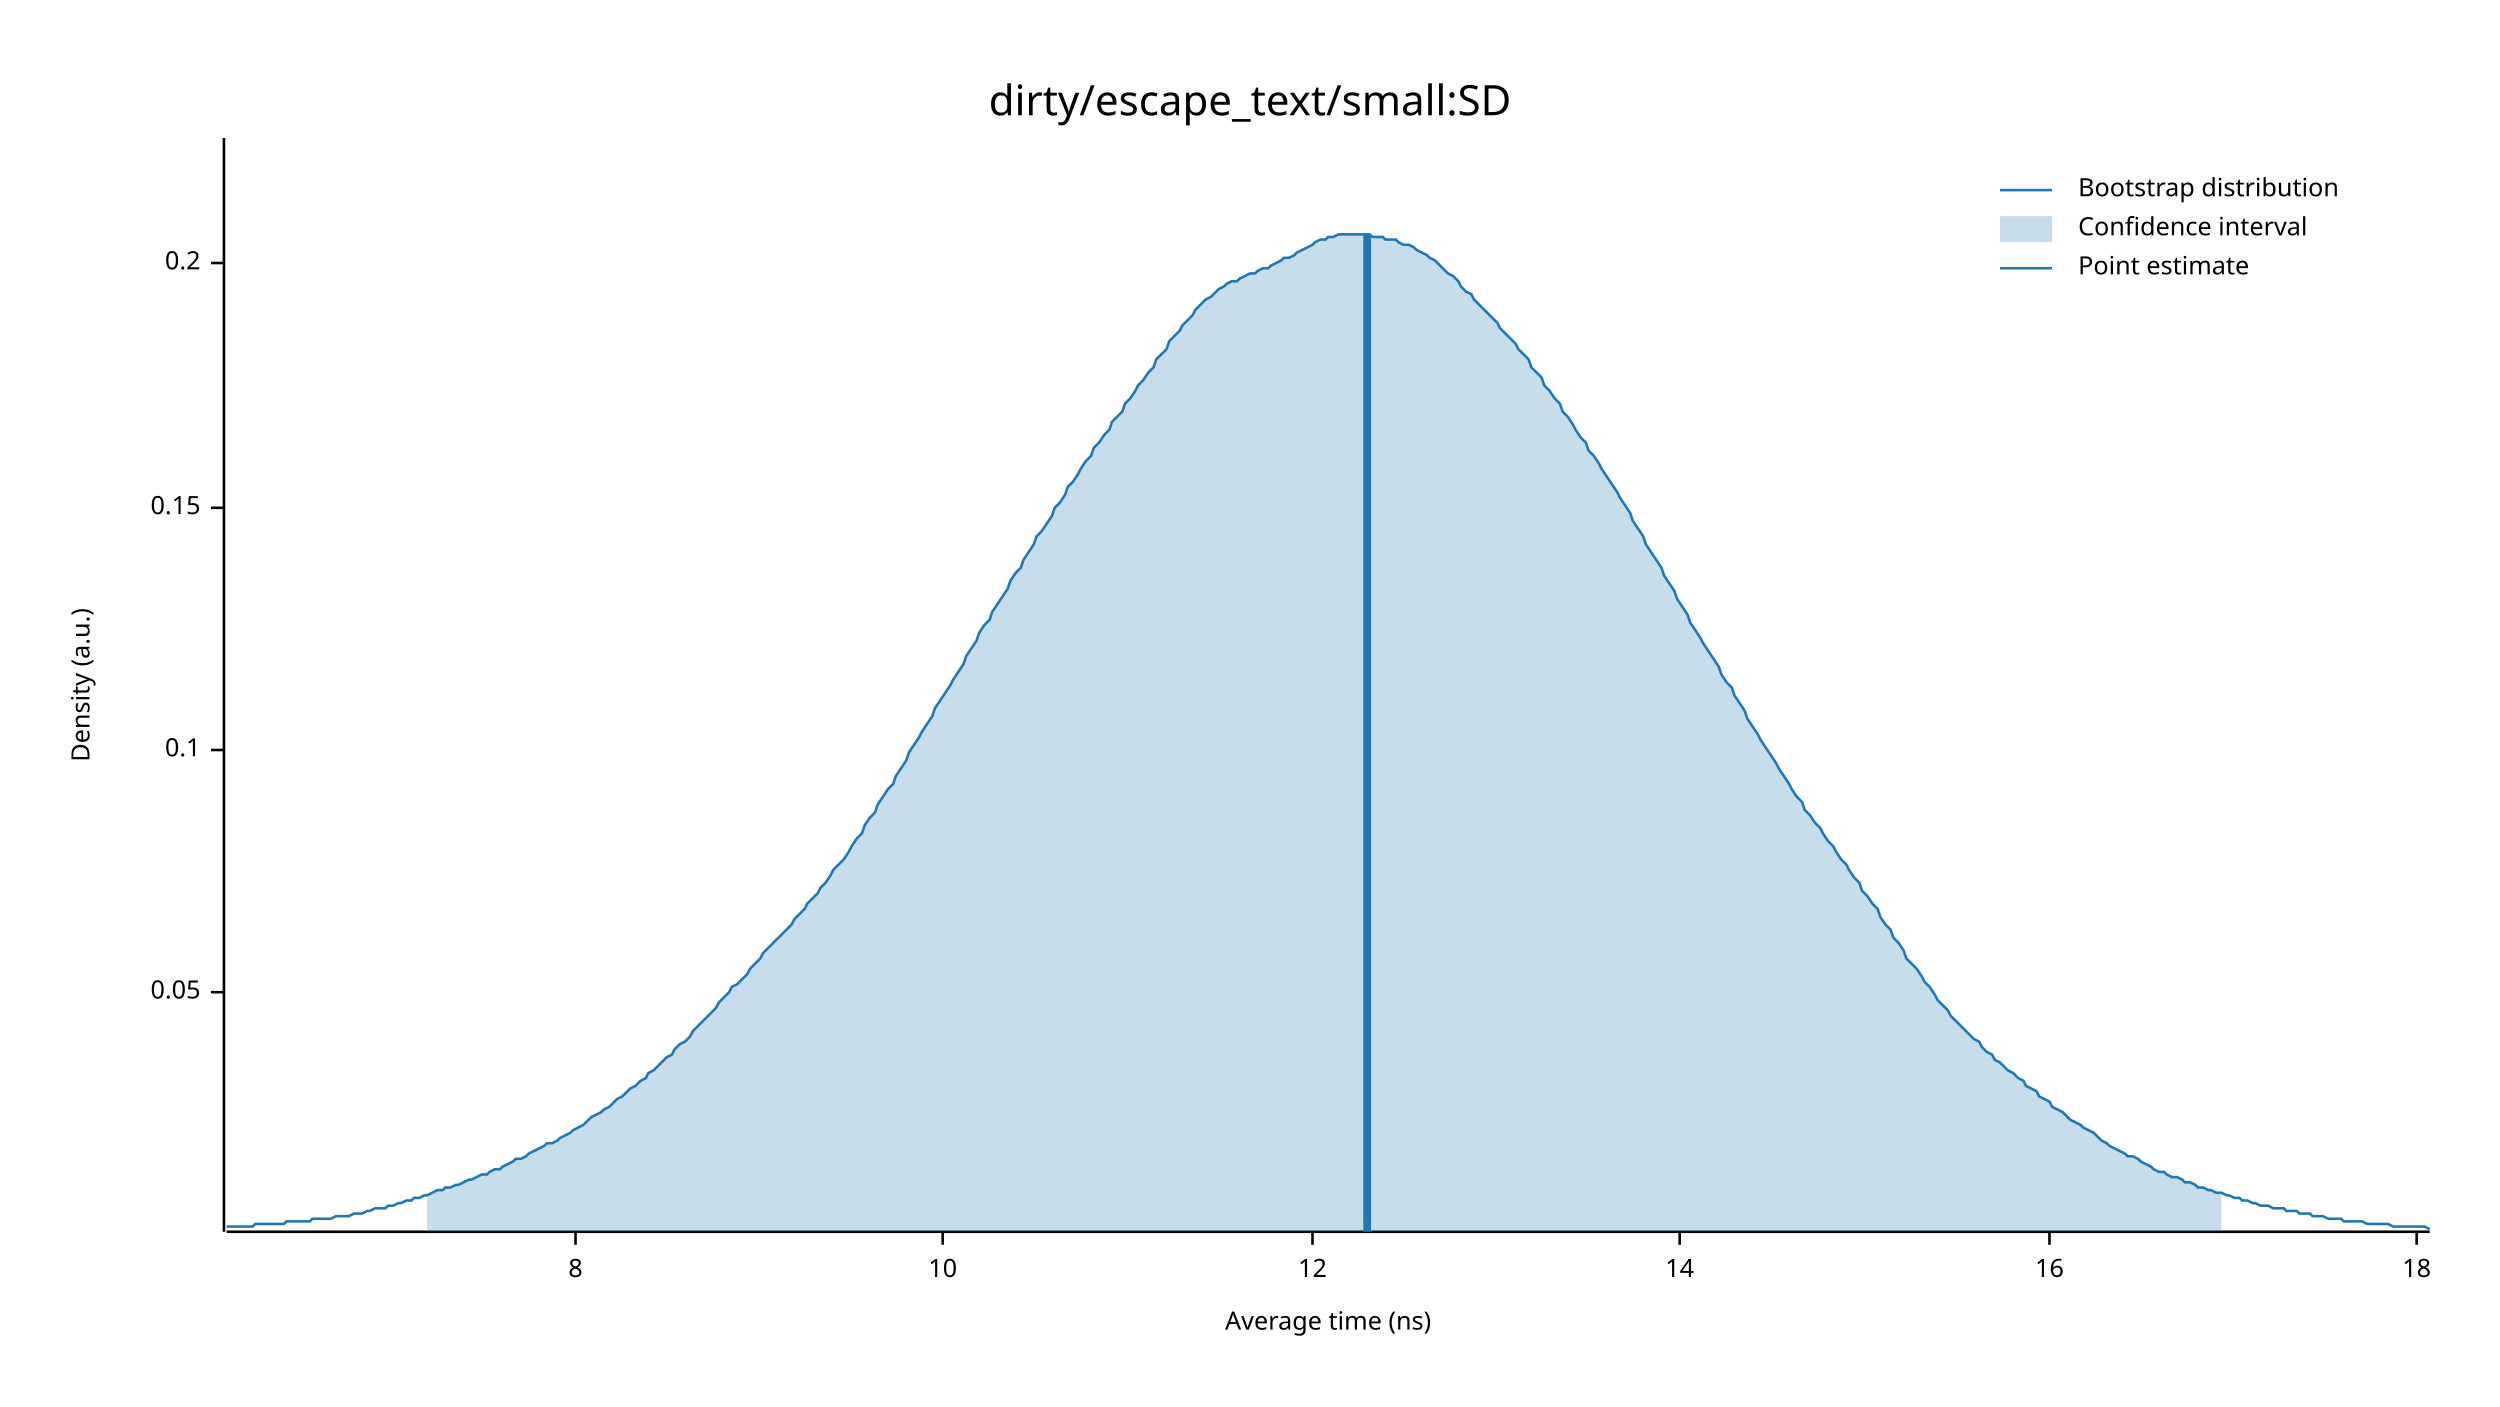
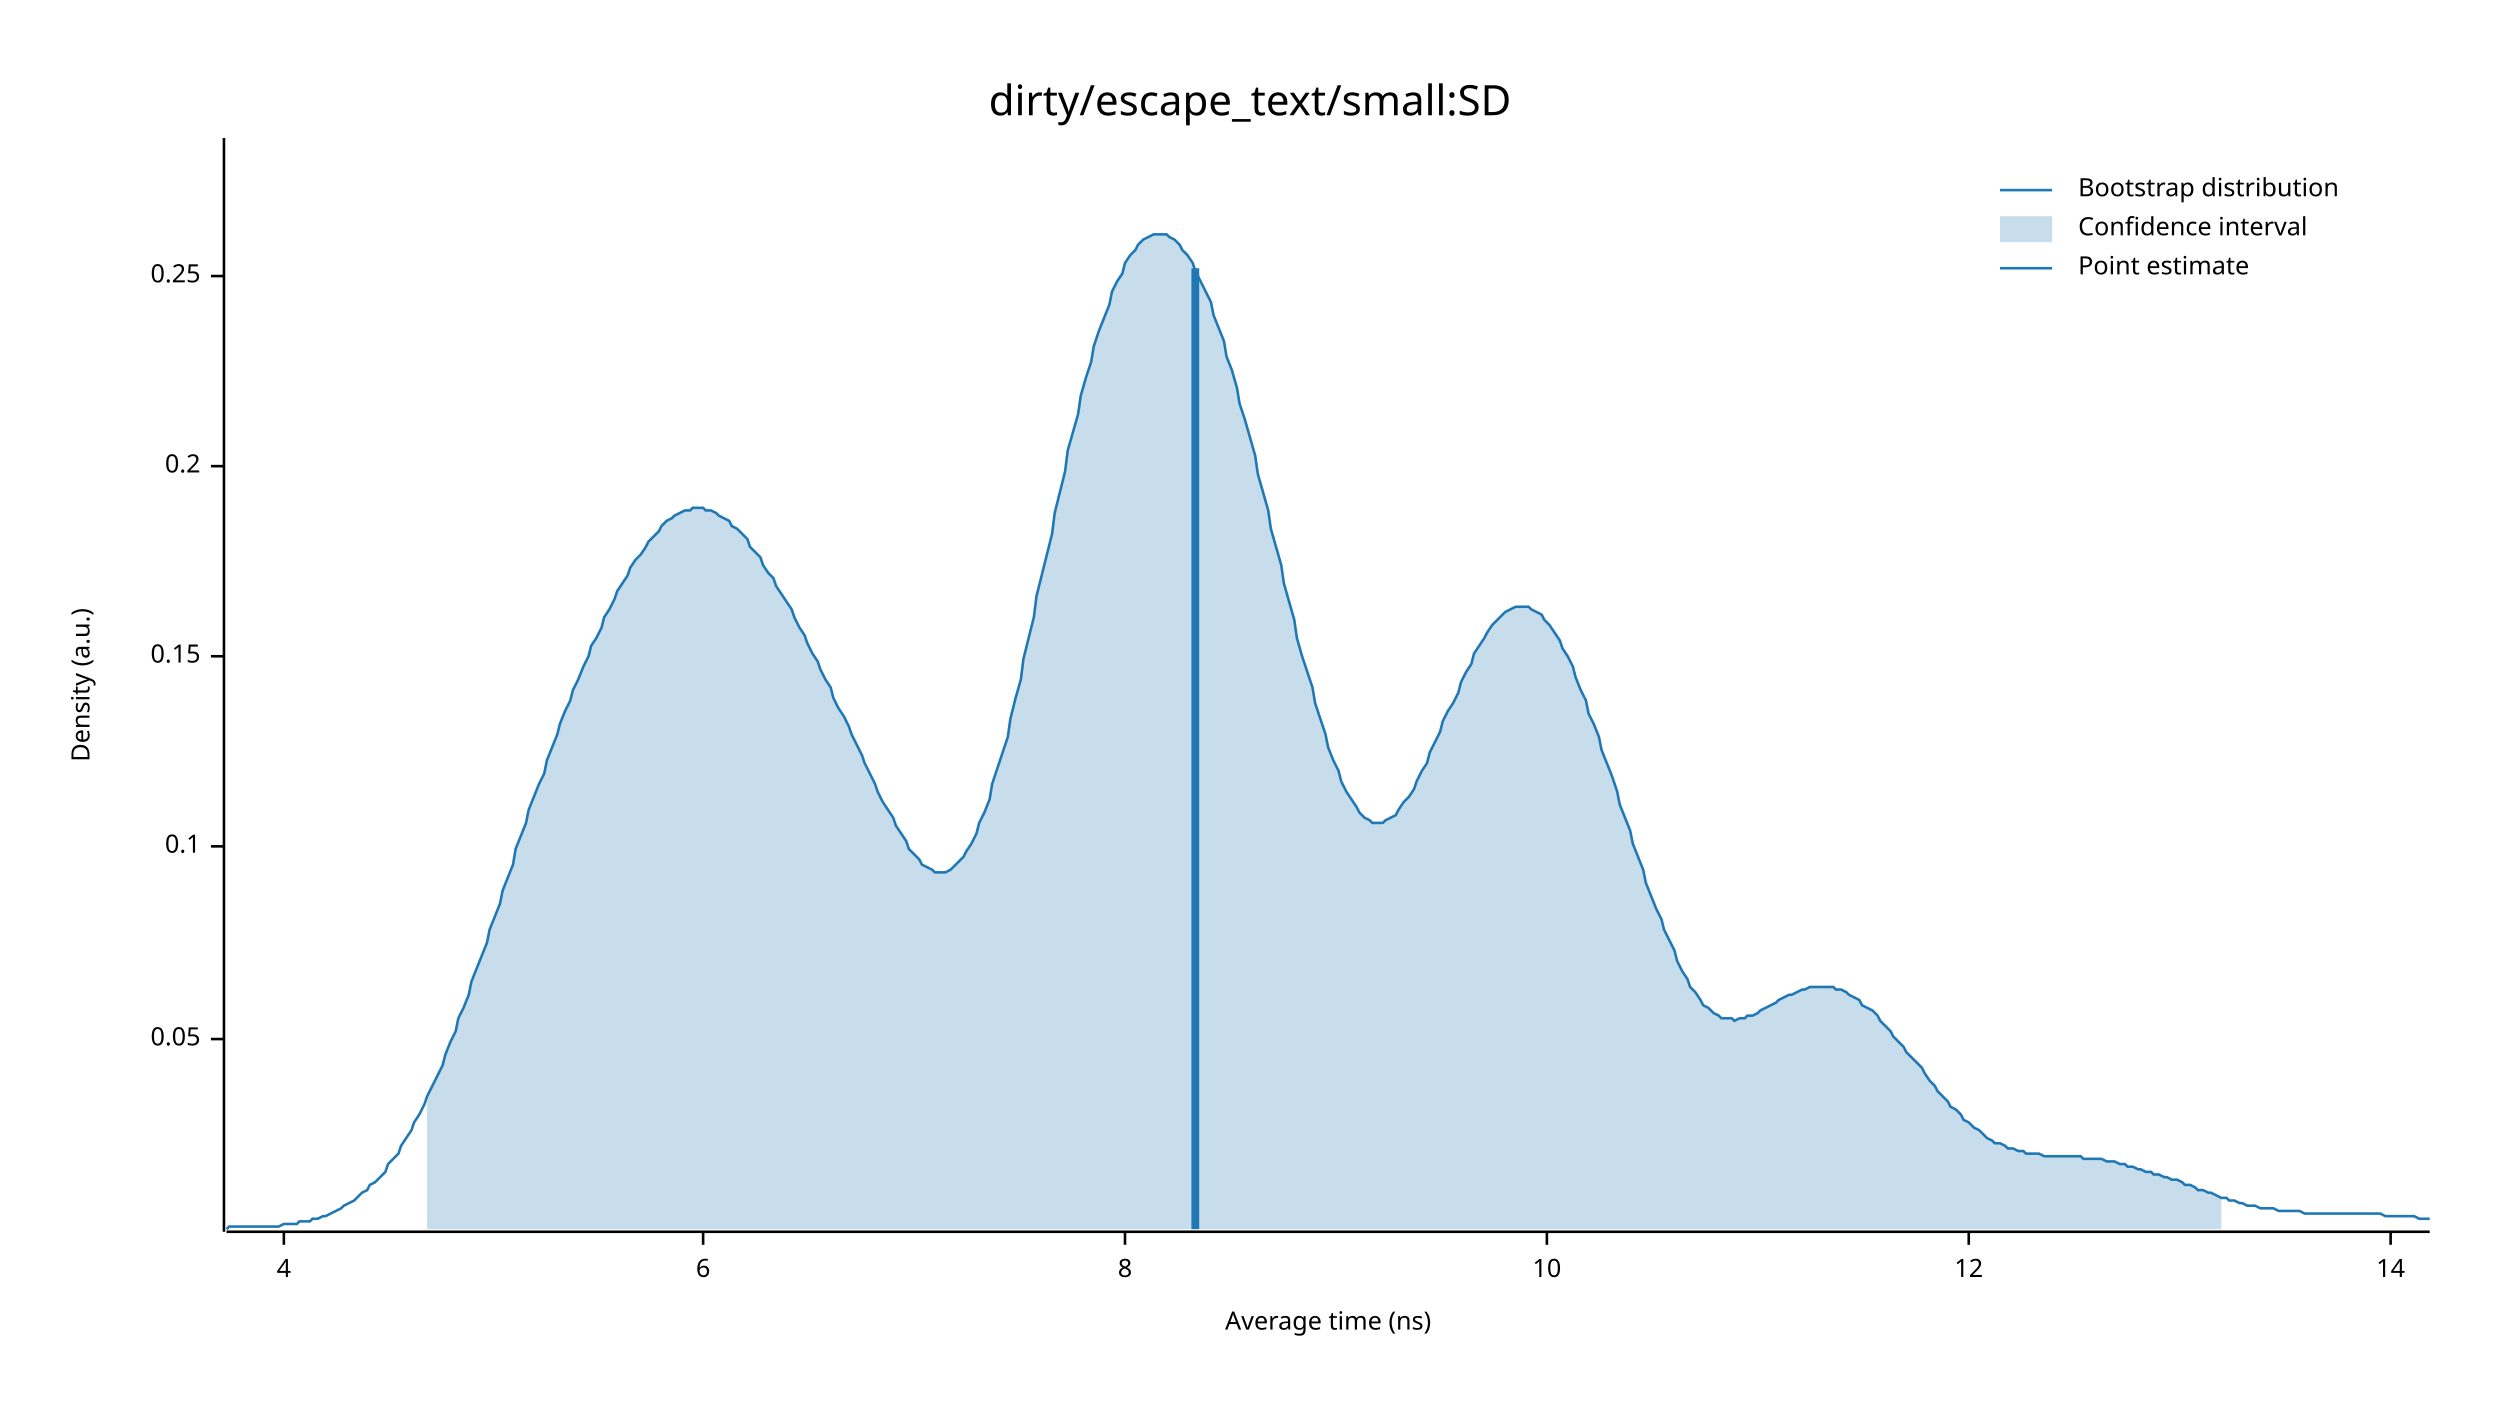
<svg xmlns="http://www.w3.org/2000/svg" width="960" height="540" viewBox="0 0 960 540">
  <text x="480" y="32" dy="0.76em" text-anchor="middle" font-family="sans-serif" font-size="16.129" opacity="1" fill="#000000">
dirty/escape_text/small:SD
</text>
  <text x="27" y="263" dy="0.76em" text-anchor="middle" font-family="sans-serif" font-size="9.677" opacity="1" fill="#000000" transform="rotate(270, 27, 263)">
Density (a.u.)
</text>
  <text x="510" y="513" dy="-0.5ex" text-anchor="middle" font-family="sans-serif" font-size="9.677" opacity="1" fill="#000000">
Average time (ns)
</text>
  <polyline fill="none" opacity="1" stroke="#000000" stroke-width="1" points="86,53 86,473 " />
-   <text x="77" y="381" dy="0.5ex" text-anchor="end" font-family="sans-serif" font-size="9.677" opacity="1" fill="#000000">
+   <text x="77" y="399" dy="0.5ex" text-anchor="end" font-family="sans-serif" font-size="9.677" opacity="1" fill="#000000">
0.05
</text>
-   <polyline fill="none" opacity="1" stroke="#000000" stroke-width="1" points="81,381 86,381 " />
-   <text x="77" y="288" dy="0.5ex" text-anchor="end" font-family="sans-serif" font-size="9.677" opacity="1" fill="#000000">
+   <polyline fill="none" opacity="1" stroke="#000000" stroke-width="1" points="81,399 86,399 " />
+   <text x="77" y="325" dy="0.5ex" text-anchor="end" font-family="sans-serif" font-size="9.677" opacity="1" fill="#000000">
0.1
</text>
-   <polyline fill="none" opacity="1" stroke="#000000" stroke-width="1" points="81,288 86,288 " />
-   <text x="77" y="195" dy="0.5ex" text-anchor="end" font-family="sans-serif" font-size="9.677" opacity="1" fill="#000000">
+   <polyline fill="none" opacity="1" stroke="#000000" stroke-width="1" points="81,325 86,325 " />
+   <text x="77" y="252" dy="0.5ex" text-anchor="end" font-family="sans-serif" font-size="9.677" opacity="1" fill="#000000">
0.15
</text>
-   <polyline fill="none" opacity="1" stroke="#000000" stroke-width="1" points="81,195 86,195 " />
-   <text x="77" y="101" dy="0.5ex" text-anchor="end" font-family="sans-serif" font-size="9.677" opacity="1" fill="#000000">
+   <polyline fill="none" opacity="1" stroke="#000000" stroke-width="1" points="81,252 86,252 " />
+   <text x="77" y="179" dy="0.5ex" text-anchor="end" font-family="sans-serif" font-size="9.677" opacity="1" fill="#000000">
0.2
</text>
-   <polyline fill="none" opacity="1" stroke="#000000" stroke-width="1" points="81,101 86,101 " />
+   <polyline fill="none" opacity="1" stroke="#000000" stroke-width="1" points="81,179 86,179 " />
+   <text x="77" y="106" dy="0.5ex" text-anchor="end" font-family="sans-serif" font-size="9.677" opacity="1" fill="#000000">
+ 0.25
+ </text>
+   <polyline fill="none" opacity="1" stroke="#000000" stroke-width="1" points="81,106 86,106 " />
  <polyline fill="none" opacity="1" stroke="#000000" stroke-width="1" points="87,473 933,473 " />
-   <text x="221" y="483" dy="0.76em" text-anchor="middle" font-family="sans-serif" font-size="9.677" opacity="1" fill="#000000">
+   <text x="109" y="483" dy="0.76em" text-anchor="middle" font-family="sans-serif" font-size="9.677" opacity="1" fill="#000000">
+ 4
+ </text>
+   <polyline fill="none" opacity="1" stroke="#000000" stroke-width="1" points="109,473 109,478 " />
+   <text x="270" y="483" dy="0.76em" text-anchor="middle" font-family="sans-serif" font-size="9.677" opacity="1" fill="#000000">
+ 6
+ </text>
+   <polyline fill="none" opacity="1" stroke="#000000" stroke-width="1" points="270,473 270,478 " />
+   <text x="432" y="483" dy="0.76em" text-anchor="middle" font-family="sans-serif" font-size="9.677" opacity="1" fill="#000000">
8
</text>
-   <polyline fill="none" opacity="1" stroke="#000000" stroke-width="1" points="221,473 221,478 " />
-   <text x="362" y="483" dy="0.76em" text-anchor="middle" font-family="sans-serif" font-size="9.677" opacity="1" fill="#000000">
+   <polyline fill="none" opacity="1" stroke="#000000" stroke-width="1" points="432,473 432,478 " />
+   <text x="594" y="483" dy="0.76em" text-anchor="middle" font-family="sans-serif" font-size="9.677" opacity="1" fill="#000000">
10
</text>
-   <polyline fill="none" opacity="1" stroke="#000000" stroke-width="1" points="362,473 362,478 " />
-   <text x="504" y="483" dy="0.76em" text-anchor="middle" font-family="sans-serif" font-size="9.677" opacity="1" fill="#000000">
+   <polyline fill="none" opacity="1" stroke="#000000" stroke-width="1" points="594,473 594,478 " />
+   <text x="756" y="483" dy="0.76em" text-anchor="middle" font-family="sans-serif" font-size="9.677" opacity="1" fill="#000000">
12
</text>
-   <polyline fill="none" opacity="1" stroke="#000000" stroke-width="1" points="504,473 504,478 " />
-   <text x="645" y="483" dy="0.76em" text-anchor="middle" font-family="sans-serif" font-size="9.677" opacity="1" fill="#000000">
+   <polyline fill="none" opacity="1" stroke="#000000" stroke-width="1" points="756,473 756,478 " />
+   <text x="918" y="483" dy="0.76em" text-anchor="middle" font-family="sans-serif" font-size="9.677" opacity="1" fill="#000000">
14
</text>
-   <polyline fill="none" opacity="1" stroke="#000000" stroke-width="1" points="645,473 645,478 " />
-   <text x="787" y="483" dy="0.76em" text-anchor="middle" font-family="sans-serif" font-size="9.677" opacity="1" fill="#000000">
- 16
- </text>
-   <polyline fill="none" opacity="1" stroke="#000000" stroke-width="1" points="787,473 787,478 " />
-   <text x="928" y="483" dy="0.76em" text-anchor="middle" font-family="sans-serif" font-size="9.677" opacity="1" fill="#000000">
- 18
- </text>
-   <polyline fill="none" opacity="1" stroke="#000000" stroke-width="1" points="928,473 928,478 " />
-   <polyline fill="none" opacity="1" stroke="#1F78B4" stroke-width="1" points="87,471 88,471 90,471 92,471 93,471 95,471 97,471 98,470 100,470 102,470 103,470 105,470 107,470 109,470 110,469 112,469 114,469 115,469 117,469 119,469 120,468 122,468 124,468 125,468 127,468 129,467 131,467 132,467 134,467 136,466 137,466 139,466 141,465 142,465 144,464 146,464 148,464 149,463 151,463 153,462 154,462 156,461 158,461 159,460 161,460 163,459 164,459 166,458 168,457 170,457 171,456 173,456 175,455 176,455 178,454 180,453 181,453 183,452 185,451 187,451 188,450 190,449 192,449 193,448 195,447 197,446 198,445 200,445 202,444 203,443 205,442 207,441 209,440 210,439 212,439 214,438 215,437 217,436 219,435 220,434 222,433 224,432 226,430 227,429 229,428 231,427 232,426 234,425 236,423 237,422 239,421 241,419 242,418 244,417 246,415 248,414 249,412 251,411 253,409 254,408 256,406 258,405 259,403 261,401 263,400 265,398 266,396 268,394 270,392 271,391 273,389 275,387 276,385 278,383 280,381 281,379 283,378 285,376 287,374 288,372 290,370 292,368 293,366 295,364 297,362 298,361 300,359 302,357 304,355 305,353 307,351 309,349 310,347 312,345 314,343 315,341 317,339 319,336 320,334 322,332 324,330 326,327 327,325 329,322 331,320 332,317 334,314 336,312 337,309 339,306 341,303 343,301 344,298 346,295 348,292 349,289 351,286 353,283 354,281 356,278 358,275 359,272 361,269 363,266 365,263 366,261 368,258 370,255 371,252 373,249 375,246 376,243 378,240 380,238 381,235 383,232 385,229 387,226 388,223 390,220 392,218 393,215 395,212 397,209 398,206 400,204 402,201 404,198 405,195 407,193 409,190 410,187 412,185 414,182 415,180 417,177 419,175 420,172 422,170 424,167 426,165 427,162 429,160 431,158 432,155 434,153 436,150 437,148 439,146 441,143 443,141 444,138 446,136 448,134 449,131 451,129 453,127 454,125 456,123 458,121 459,119 461,117 463,115 465,114 466,113 468,111 470,110 471,109 473,108 475,108 476,107 478,106 480,105 482,105 483,104 485,103 487,103 488,102 490,101 492,100 493,99 495,99 497,98 498,97 500,96 502,95 504,94 505,93 507,92 509,92 510,91 512,91 514,90 515,90 517,90 519,90 521,90 522,90 524,90 526,90 527,91 529,91 531,91 532,92 534,92 536,92 537,93 539,94 541,94 543,95 544,96 546,97 548,98 549,99 551,100 553,102 554,103 556,105 558,106 560,108 561,110 563,112 565,113 566,115 568,117 570,119 571,120 573,122 575,124 576,126 578,128 580,130 582,132 583,134 585,136 587,138 588,141 590,143 592,145 593,148 595,150 597,153 599,155 600,158 602,160 604,163 605,165 607,168 609,170 610,173 612,175 614,178 615,180 617,183 619,186 621,189 622,191 624,194 626,197 627,200 629,203 631,206 632,209 634,212 636,215 638,218 639,221 641,224 643,227 644,230 646,233 648,236 649,239 651,242 653,245 654,247 656,250 658,253 660,256 661,259 663,262 665,264 666,267 668,270 670,273 671,276 673,279 675,282 676,284 678,287 680,290 682,293 683,295 685,298 687,301 688,303 690,306 692,308 693,311 695,313 697,316 699,318 700,320 702,323 704,325 705,327 707,330 709,332 710,334 712,337 714,339 715,342 717,344 719,347 721,349 722,352 724,355 726,357 727,360 729,362 731,365 732,368 734,370 736,372 738,375 739,377 741,379 743,382 744,384 746,386 748,388 749,390 751,392 753,394 754,395 756,397 758,399 760,400 761,402 763,404 765,405 766,407 768,408 770,410 771,411 773,412 775,414 777,415 778,417 780,418 782,419 783,421 785,422 787,423 788,425 790,426 792,427 793,428 795,430 797,431 799,432 800,433 802,434 804,435 805,436 807,438 809,439 810,440 812,441 814,442 816,443 817,444 819,444 821,445 822,446 824,447 826,448 827,449 829,450 831,450 832,451 834,452 836,452 838,453 839,454 841,454 843,455 844,456 846,456 848,457 849,457 851,458 853,458 855,459 856,459 858,460 860,460 861,461 863,461 865,462 866,462 868,463 870,463 871,463 873,464 875,464 877,464 878,465 880,465 882,465 883,466 885,466 887,466 888,467 890,467 892,467 894,468 895,468 897,468 899,468 900,469 902,469 904,469 905,469 907,469 909,470 910,470 912,470 914,470 916,470 917,470 919,471 921,471 922,471 924,471 926,471 927,471 929,471 931,471 933,472 " />
-   <polygon opacity="0.25" fill="#1F78B4" points="164,459 166,458 168,457 170,457 171,456 173,456 175,455 176,455 178,454 180,453 181,453 183,452 185,451 187,451 188,450 190,449 192,449 193,448 195,447 197,446 198,445 200,445 202,444 203,443 205,442 207,441 209,440 210,439 212,439 214,438 215,437 217,436 219,435 220,434 222,433 224,432 226,430 227,429 229,428 231,427 232,426 234,425 236,423 237,422 239,421 241,419 242,418 244,417 246,415 248,414 249,412 251,411 253,409 254,408 256,406 258,405 259,403 261,401 263,400 265,398 266,396 268,394 270,392 271,391 273,389 275,387 276,385 278,383 280,381 281,379 283,378 285,376 287,374 288,372 290,370 292,368 293,366 295,364 297,362 298,361 300,359 302,357 304,355 305,353 307,351 309,349 310,347 312,345 314,343 315,341 317,339 319,336 320,334 322,332 324,330 326,327 327,325 329,322 331,320 332,317 334,314 336,312 337,309 339,306 341,303 343,301 344,298 346,295 348,292 349,289 351,286 353,283 354,281 356,278 358,275 359,272 361,269 363,266 365,263 366,261 368,258 370,255 371,252 373,249 375,246 376,243 378,240 380,238 381,235 383,232 385,229 387,226 388,223 390,220 392,218 393,215 395,212 397,209 398,206 400,204 402,201 404,198 405,195 407,193 409,190 410,187 412,185 414,182 415,180 417,177 419,175 420,172 422,170 424,167 426,165 427,162 429,160 431,158 432,155 434,153 436,150 437,148 439,146 441,143 443,141 444,138 446,136 448,134 449,131 451,129 453,127 454,125 456,123 458,121 459,119 461,117 463,115 465,114 466,113 468,111 470,110 471,109 473,108 475,108 476,107 478,106 480,105 482,105 483,104 485,103 487,103 488,102 490,101 492,100 493,99 495,99 497,98 498,97 500,96 502,95 504,94 505,93 507,92 509,92 510,91 512,91 514,90 515,90 517,90 519,90 521,90 522,90 524,90 526,90 527,91 529,91 531,91 532,92 534,92 536,92 537,93 539,94 541,94 543,95 544,96 546,97 548,98 549,99 551,100 553,102 554,103 556,105 558,106 560,108 561,110 563,112 565,113 566,115 568,117 570,119 571,120 573,122 575,124 576,126 578,128 580,130 582,132 583,134 585,136 587,138 588,141 590,143 592,145 593,148 595,150 597,153 599,155 600,158 602,160 604,163 605,165 607,168 609,170 610,173 612,175 614,178 615,180 617,183 619,186 621,189 622,191 624,194 626,197 627,200 629,203 631,206 632,209 634,212 636,215 638,218 639,221 641,224 643,227 644,230 646,233 648,236 649,239 651,242 653,245 654,247 656,250 658,253 660,256 661,259 663,262 665,264 666,267 668,270 670,273 671,276 673,279 675,282 676,284 678,287 680,290 682,293 683,295 685,298 687,301 688,303 690,306 692,308 693,311 695,313 697,316 699,318 700,320 702,323 704,325 705,327 707,330 709,332 710,334 712,337 714,339 715,342 717,344 719,347 721,349 722,352 724,355 726,357 727,360 729,362 731,365 732,368 734,370 736,372 738,375 739,377 741,379 743,382 744,384 746,386 748,388 749,390 751,392 753,394 754,395 756,397 758,399 760,400 761,402 763,404 765,405 766,407 768,408 770,410 771,411 773,412 775,414 777,415 778,417 780,418 782,419 783,421 785,422 787,423 788,425 790,426 792,427 793,428 795,430 797,431 799,432 800,433 802,434 804,435 805,436 807,438 809,439 810,440 812,441 814,442 816,443 817,444 819,444 821,445 822,446 824,447 826,448 827,449 829,450 831,450 832,451 834,452 836,452 838,453 839,454 841,454 843,455 844,456 846,456 848,457 849,457 851,458 853,458 853,473 164,473 " />
-   <polyline fill="none" opacity="1" stroke="#1F78B4" stroke-width="3" points="525,473 525,90 " />
+   <polyline fill="none" opacity="1" stroke="#000000" stroke-width="1" points="918,473 918,478 " />
+   <polyline fill="none" opacity="1" stroke="#1F78B4" stroke-width="1" points="87,472 88,471 90,471 92,471 93,471 95,471 97,471 98,471 100,471 102,471 103,471 105,471 107,471 109,470 110,470 112,470 114,470 115,469 117,469 119,469 120,468 122,468 124,467 125,467 127,466 129,465 131,464 132,463 134,462 136,461 137,460 139,458 141,457 142,455 144,454 146,452 148,450 149,447 151,445 153,443 154,440 156,437 158,434 159,431 161,428 163,424 164,421 166,417 168,413 170,409 171,405 173,400 175,396 176,391 178,387 180,382 181,377 183,372 185,367 187,362 188,357 190,352 192,347 193,342 195,337 197,332 198,326 200,321 202,316 203,311 205,306 207,301 209,297 210,292 212,287 214,282 215,278 217,273 219,269 220,265 222,261 224,256 226,252 227,248 229,245 231,241 232,237 234,234 236,230 237,227 239,224 241,221 242,218 244,215 246,213 248,210 249,208 251,206 253,204 254,202 256,200 258,199 259,198 261,197 263,196 265,196 266,195 268,195 270,195 271,196 273,196 275,197 276,198 278,199 280,200 281,202 283,203 285,205 287,207 288,210 290,212 292,214 293,217 295,220 297,222 298,225 300,228 302,231 304,234 305,237 307,241 309,244 310,247 312,251 314,254 315,257 317,261 319,264 320,268 322,272 324,275 326,279 327,282 329,286 331,290 332,293 334,297 336,301 337,304 339,308 341,311 343,314 344,317 346,320 348,323 349,326 351,328 353,330 354,332 356,333 358,334 359,335 361,335 363,335 365,334 366,333 368,331 370,329 371,327 373,324 375,320 376,316 378,312 380,307 381,301 383,295 385,289 387,283 388,276 390,268 392,261 393,253 395,245 397,237 398,229 400,221 402,213 404,205 405,197 407,189 409,181 410,173 412,166 414,159 415,152 417,145 419,139 420,133 422,127 424,122 426,117 427,112 429,108 431,105 432,101 434,98 436,96 437,94 439,92 441,91 443,90 444,90 446,90 448,90 449,91 451,92 453,94 454,96 456,98 458,101 459,104 461,108 463,112 465,116 466,121 468,126 470,131 471,137 473,142 475,149 476,155 478,161 480,168 482,175 483,182 485,189 487,196 488,203 490,210 492,217 493,224 495,231 497,238 498,245 500,252 502,258 504,264 505,270 507,276 509,282 510,287 512,292 514,296 515,300 517,304 519,307 521,310 522,312 524,314 526,315 527,316 529,316 531,316 532,315 534,314 536,313 537,311 539,308 541,306 543,303 544,300 546,296 548,293 549,289 551,285 553,281 554,277 556,273 558,270 560,266 561,262 563,258 565,255 566,251 568,248 570,245 571,243 573,240 575,238 576,237 578,235 580,234 582,233 583,233 585,233 587,233 588,234 590,235 592,236 593,238 595,240 597,243 599,246 600,249 602,252 604,256 605,260 607,265 609,269 610,274 612,278 614,283 615,288 617,293 619,298 621,304 622,309 624,314 626,319 627,324 629,329 631,334 632,339 634,344 636,349 638,353 639,357 641,361 643,365 644,369 646,373 648,376 649,379 651,381 653,384 654,386 656,387 658,389 660,390 661,391 663,391 665,391 666,392 668,391 670,391 671,390 673,390 675,389 676,388 678,387 680,386 682,385 683,384 685,383 687,382 688,382 690,381 692,380 693,380 695,379 697,379 699,379 700,379 702,379 704,379 705,380 707,380 709,381 710,382 712,383 714,384 715,386 717,387 719,388 721,390 722,392 724,394 726,396 727,398 729,400 731,402 732,404 734,406 736,408 738,410 739,412 741,415 743,417 744,419 746,421 748,423 749,425 751,426 753,428 754,430 756,431 758,433 760,434 761,435 763,437 765,438 766,439 768,439 770,440 771,441 773,441 775,442 777,442 778,443 780,443 782,443 783,443 785,444 787,444 788,444 790,444 792,444 793,444 795,444 797,444 799,444 800,445 802,445 804,445 805,445 807,445 809,446 810,446 812,446 814,447 816,447 817,448 819,448 821,449 822,449 824,450 826,450 827,451 829,451 831,452 832,452 834,453 836,453 838,454 839,455 841,455 843,456 844,457 846,457 848,458 849,458 851,459 853,460 855,460 856,461 858,461 860,462 861,462 863,463 865,463 866,463 868,464 870,464 871,464 873,464 875,465 877,465 878,465 880,465 882,465 883,465 885,466 887,466 888,466 890,466 892,466 894,466 895,466 897,466 899,466 900,466 902,466 904,466 905,466 907,466 909,466 910,466 912,466 914,466 916,467 917,467 919,467 921,467 922,467 924,467 926,467 927,467 929,468 931,468 933,468 " />
+   <polygon opacity="0.25" fill="#1F78B4" points="164,421 166,417 168,413 170,409 171,405 173,400 175,396 176,391 178,387 180,382 181,377 183,372 185,367 187,362 188,357 190,352 192,347 193,342 195,337 197,332 198,326 200,321 202,316 203,311 205,306 207,301 209,297 210,292 212,287 214,282 215,278 217,273 219,269 220,265 222,261 224,256 226,252 227,248 229,245 231,241 232,237 234,234 236,230 237,227 239,224 241,221 242,218 244,215 246,213 248,210 249,208 251,206 253,204 254,202 256,200 258,199 259,198 261,197 263,196 265,196 266,195 268,195 270,195 271,196 273,196 275,197 276,198 278,199 280,200 281,202 283,203 285,205 287,207 288,210 290,212 292,214 293,217 295,220 297,222 298,225 300,228 302,231 304,234 305,237 307,241 309,244 310,247 312,251 314,254 315,257 317,261 319,264 320,268 322,272 324,275 326,279 327,282 329,286 331,290 332,293 334,297 336,301 337,304 339,308 341,311 343,314 344,317 346,320 348,323 349,326 351,328 353,330 354,332 356,333 358,334 359,335 361,335 363,335 365,334 366,333 368,331 370,329 371,327 373,324 375,320 376,316 378,312 380,307 381,301 383,295 385,289 387,283 388,276 390,268 392,261 393,253 395,245 397,237 398,229 400,221 402,213 404,205 405,197 407,189 409,181 410,173 412,166 414,159 415,152 417,145 419,139 420,133 422,127 424,122 426,117 427,112 429,108 431,105 432,101 434,98 436,96 437,94 439,92 441,91 443,90 444,90 446,90 448,90 449,91 451,92 453,94 454,96 456,98 458,101 459,104 461,108 463,112 465,116 466,121 468,126 470,131 471,137 473,142 475,149 476,155 478,161 480,168 482,175 483,182 485,189 487,196 488,203 490,210 492,217 493,224 495,231 497,238 498,245 500,252 502,258 504,264 505,270 507,276 509,282 510,287 512,292 514,296 515,300 517,304 519,307 521,310 522,312 524,314 526,315 527,316 529,316 531,316 532,315 534,314 536,313 537,311 539,308 541,306 543,303 544,300 546,296 548,293 549,289 551,285 553,281 554,277 556,273 558,270 560,266 561,262 563,258 565,255 566,251 568,248 570,245 571,243 573,240 575,238 576,237 578,235 580,234 582,233 583,233 585,233 587,233 588,234 590,235 592,236 593,238 595,240 597,243 599,246 600,249 602,252 604,256 605,260 607,265 609,269 610,274 612,278 614,283 615,288 617,293 619,298 621,304 622,309 624,314 626,319 627,324 629,329 631,334 632,339 634,344 636,349 638,353 639,357 641,361 643,365 644,369 646,373 648,376 649,379 651,381 653,384 654,386 656,387 658,389 660,390 661,391 663,391 665,391 666,392 668,391 670,391 671,390 673,390 675,389 676,388 678,387 680,386 682,385 683,384 685,383 687,382 688,382 690,381 692,380 693,380 695,379 697,379 699,379 700,379 702,379 704,379 705,380 707,380 709,381 710,382 712,383 714,384 715,386 717,387 719,388 721,390 722,392 724,394 726,396 727,398 729,400 731,402 732,404 734,406 736,408 738,410 739,412 741,415 743,417 744,419 746,421 748,423 749,425 751,426 753,428 754,430 756,431 758,433 760,434 761,435 763,437 765,438 766,439 768,439 770,440 771,441 773,441 775,442 777,442 778,443 780,443 782,443 783,443 785,444 787,444 788,444 790,444 792,444 793,444 795,444 797,444 799,444 800,445 802,445 804,445 805,445 807,445 809,446 810,446 812,446 814,447 816,447 817,448 819,448 821,449 822,449 824,450 826,450 827,451 829,451 831,452 832,452 834,453 836,453 838,454 839,455 841,455 843,456 844,457 846,457 848,458 849,458 851,459 853,460 853,472 164,472 " />
+   <polyline fill="none" opacity="1" stroke="#1F78B4" stroke-width="3" points="459,472 459,103 " />
  <text x="798" y="68" dy="0.76em" text-anchor="start" font-family="sans-serif" font-size="9.677" opacity="1" fill="#000000">
Bootstrap distribution
</text>
  <text x="798" y="83" dy="0.76em" text-anchor="start" font-family="sans-serif" font-size="9.677" opacity="1" fill="#000000">
Confidence interval
</text>
  <text x="798" y="98" dy="0.76em" text-anchor="start" font-family="sans-serif" font-size="9.677" opacity="1" fill="#000000">
Point estimate
</text>
  <polyline fill="none" opacity="1" stroke="#1F78B4" stroke-width="1" points="768,73 788,73 " />
  <rect x="768" y="83" width="20" height="10" opacity="0.25" fill="#1F78B4" stroke="none" />
  <polyline fill="none" opacity="1" stroke="#1F78B4" stroke-width="1" points="768,103 788,103 " />
</svg>
